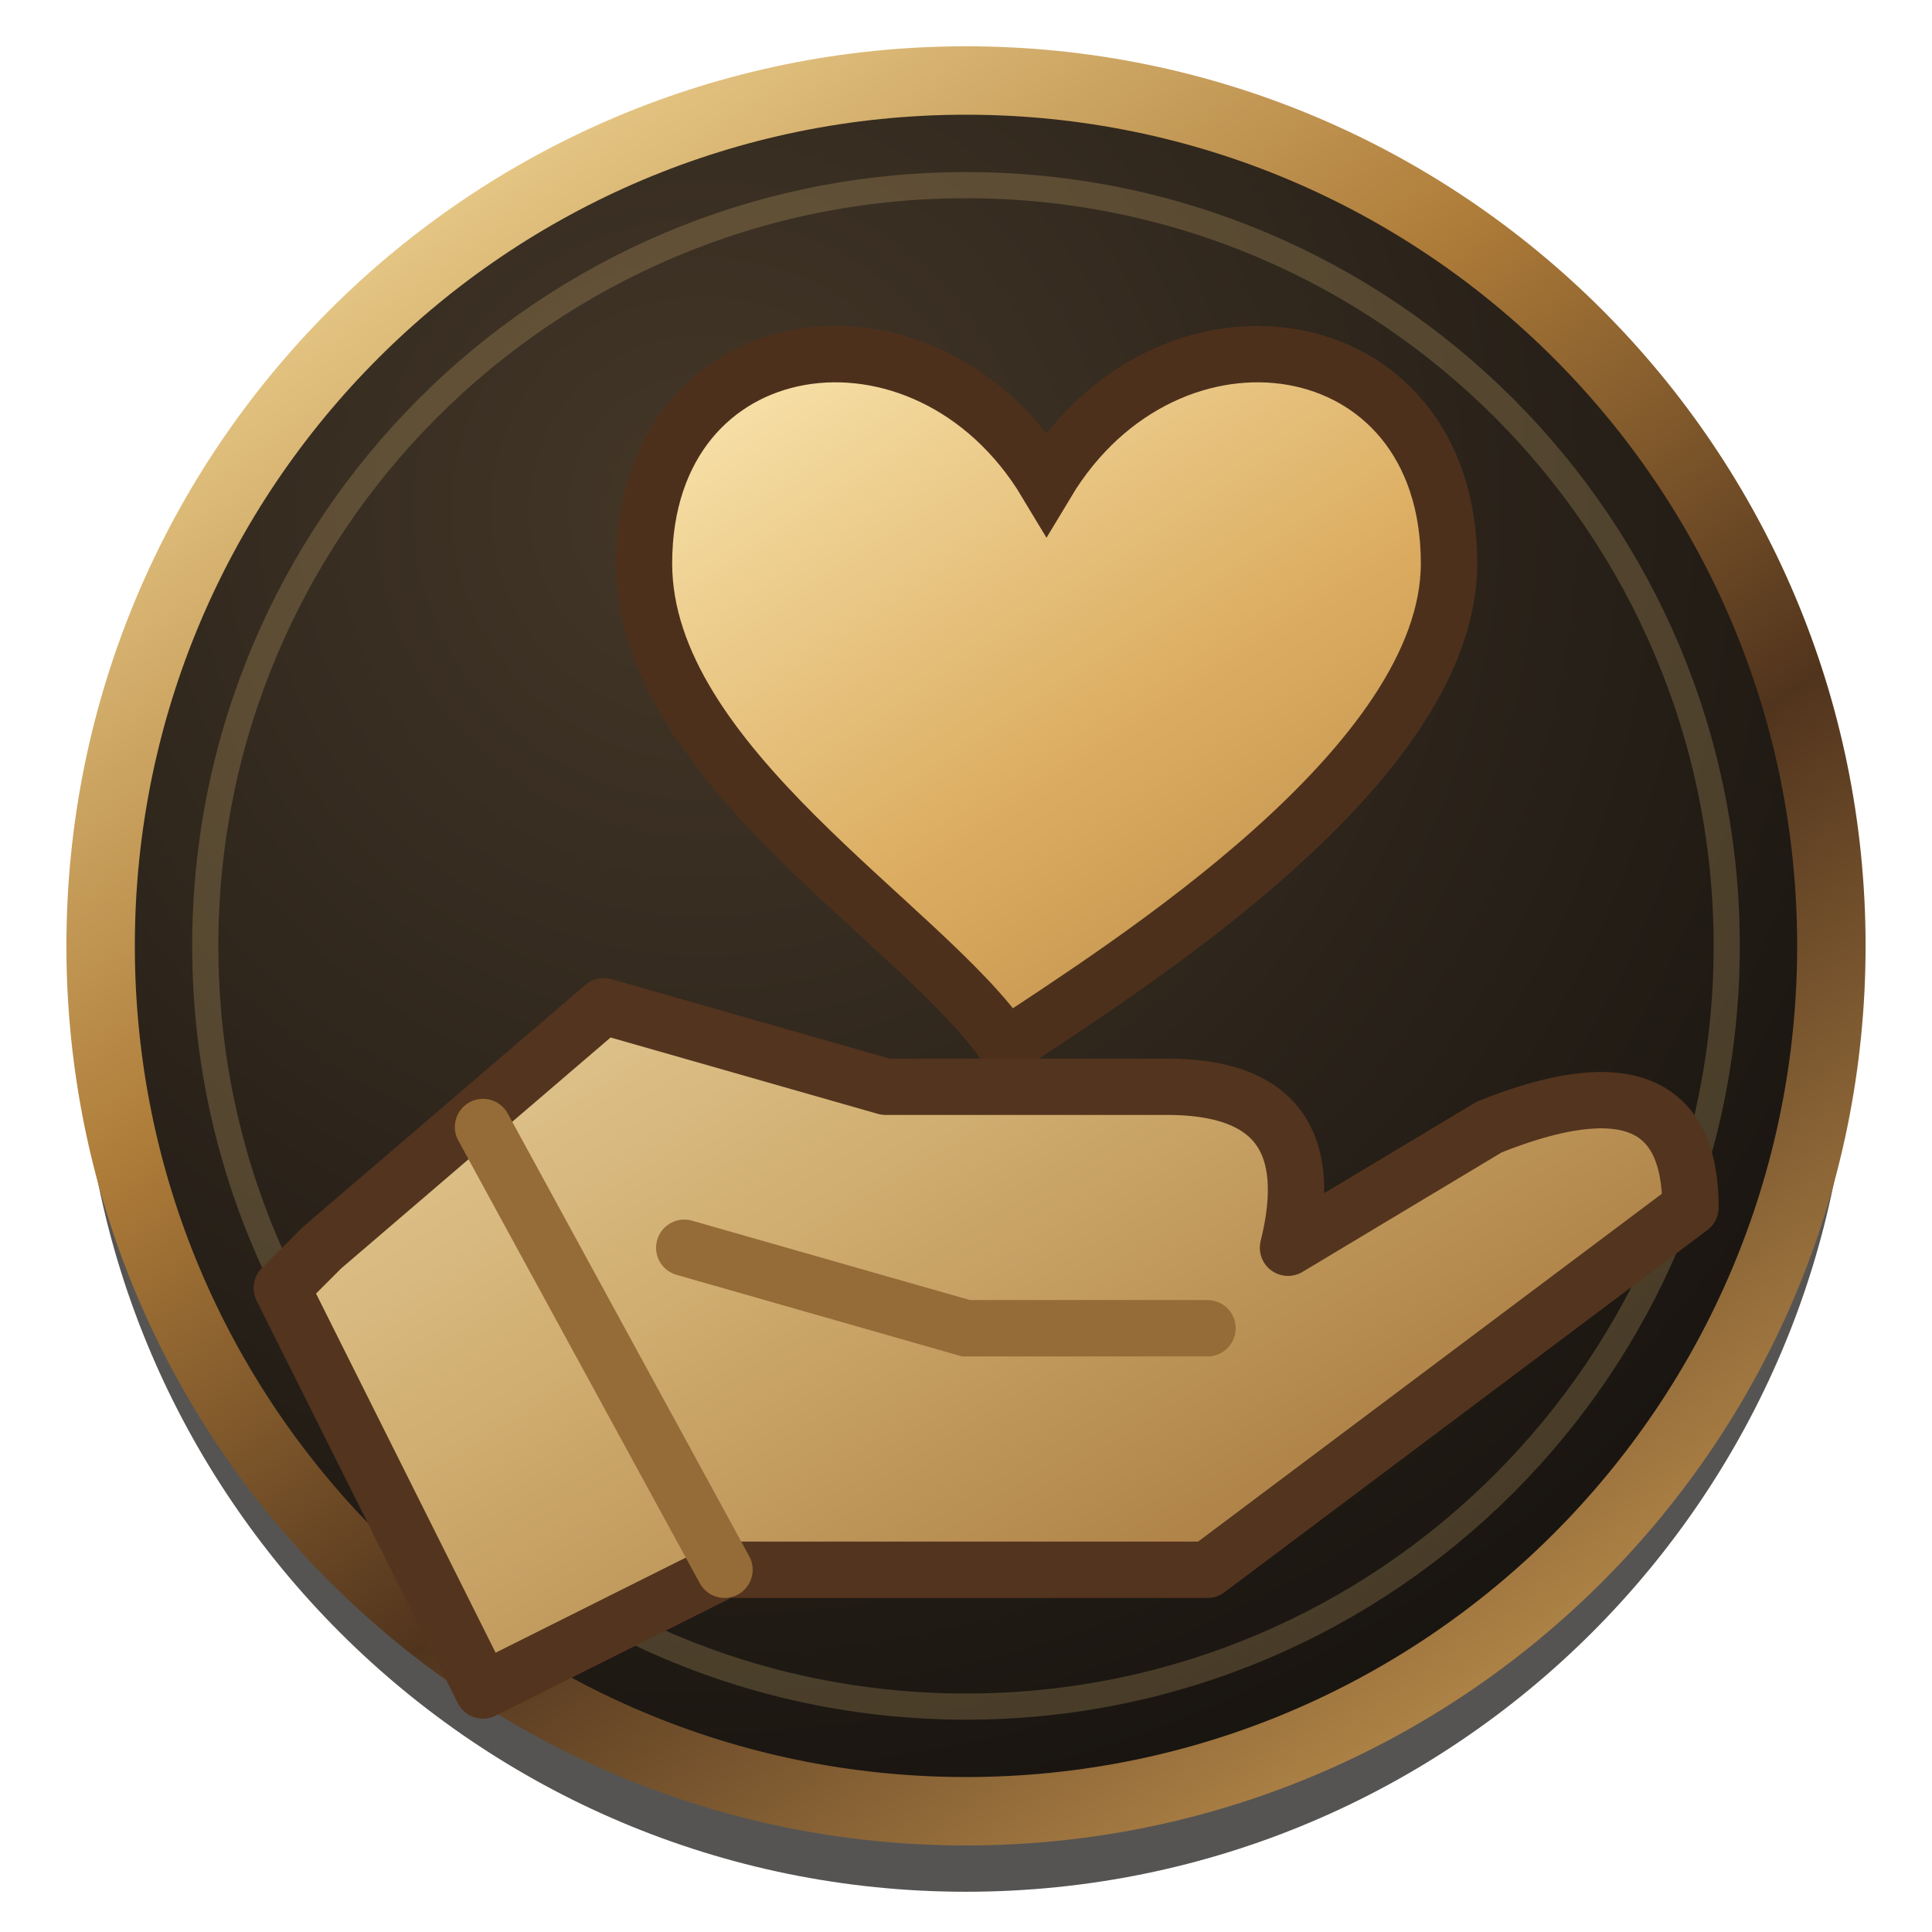
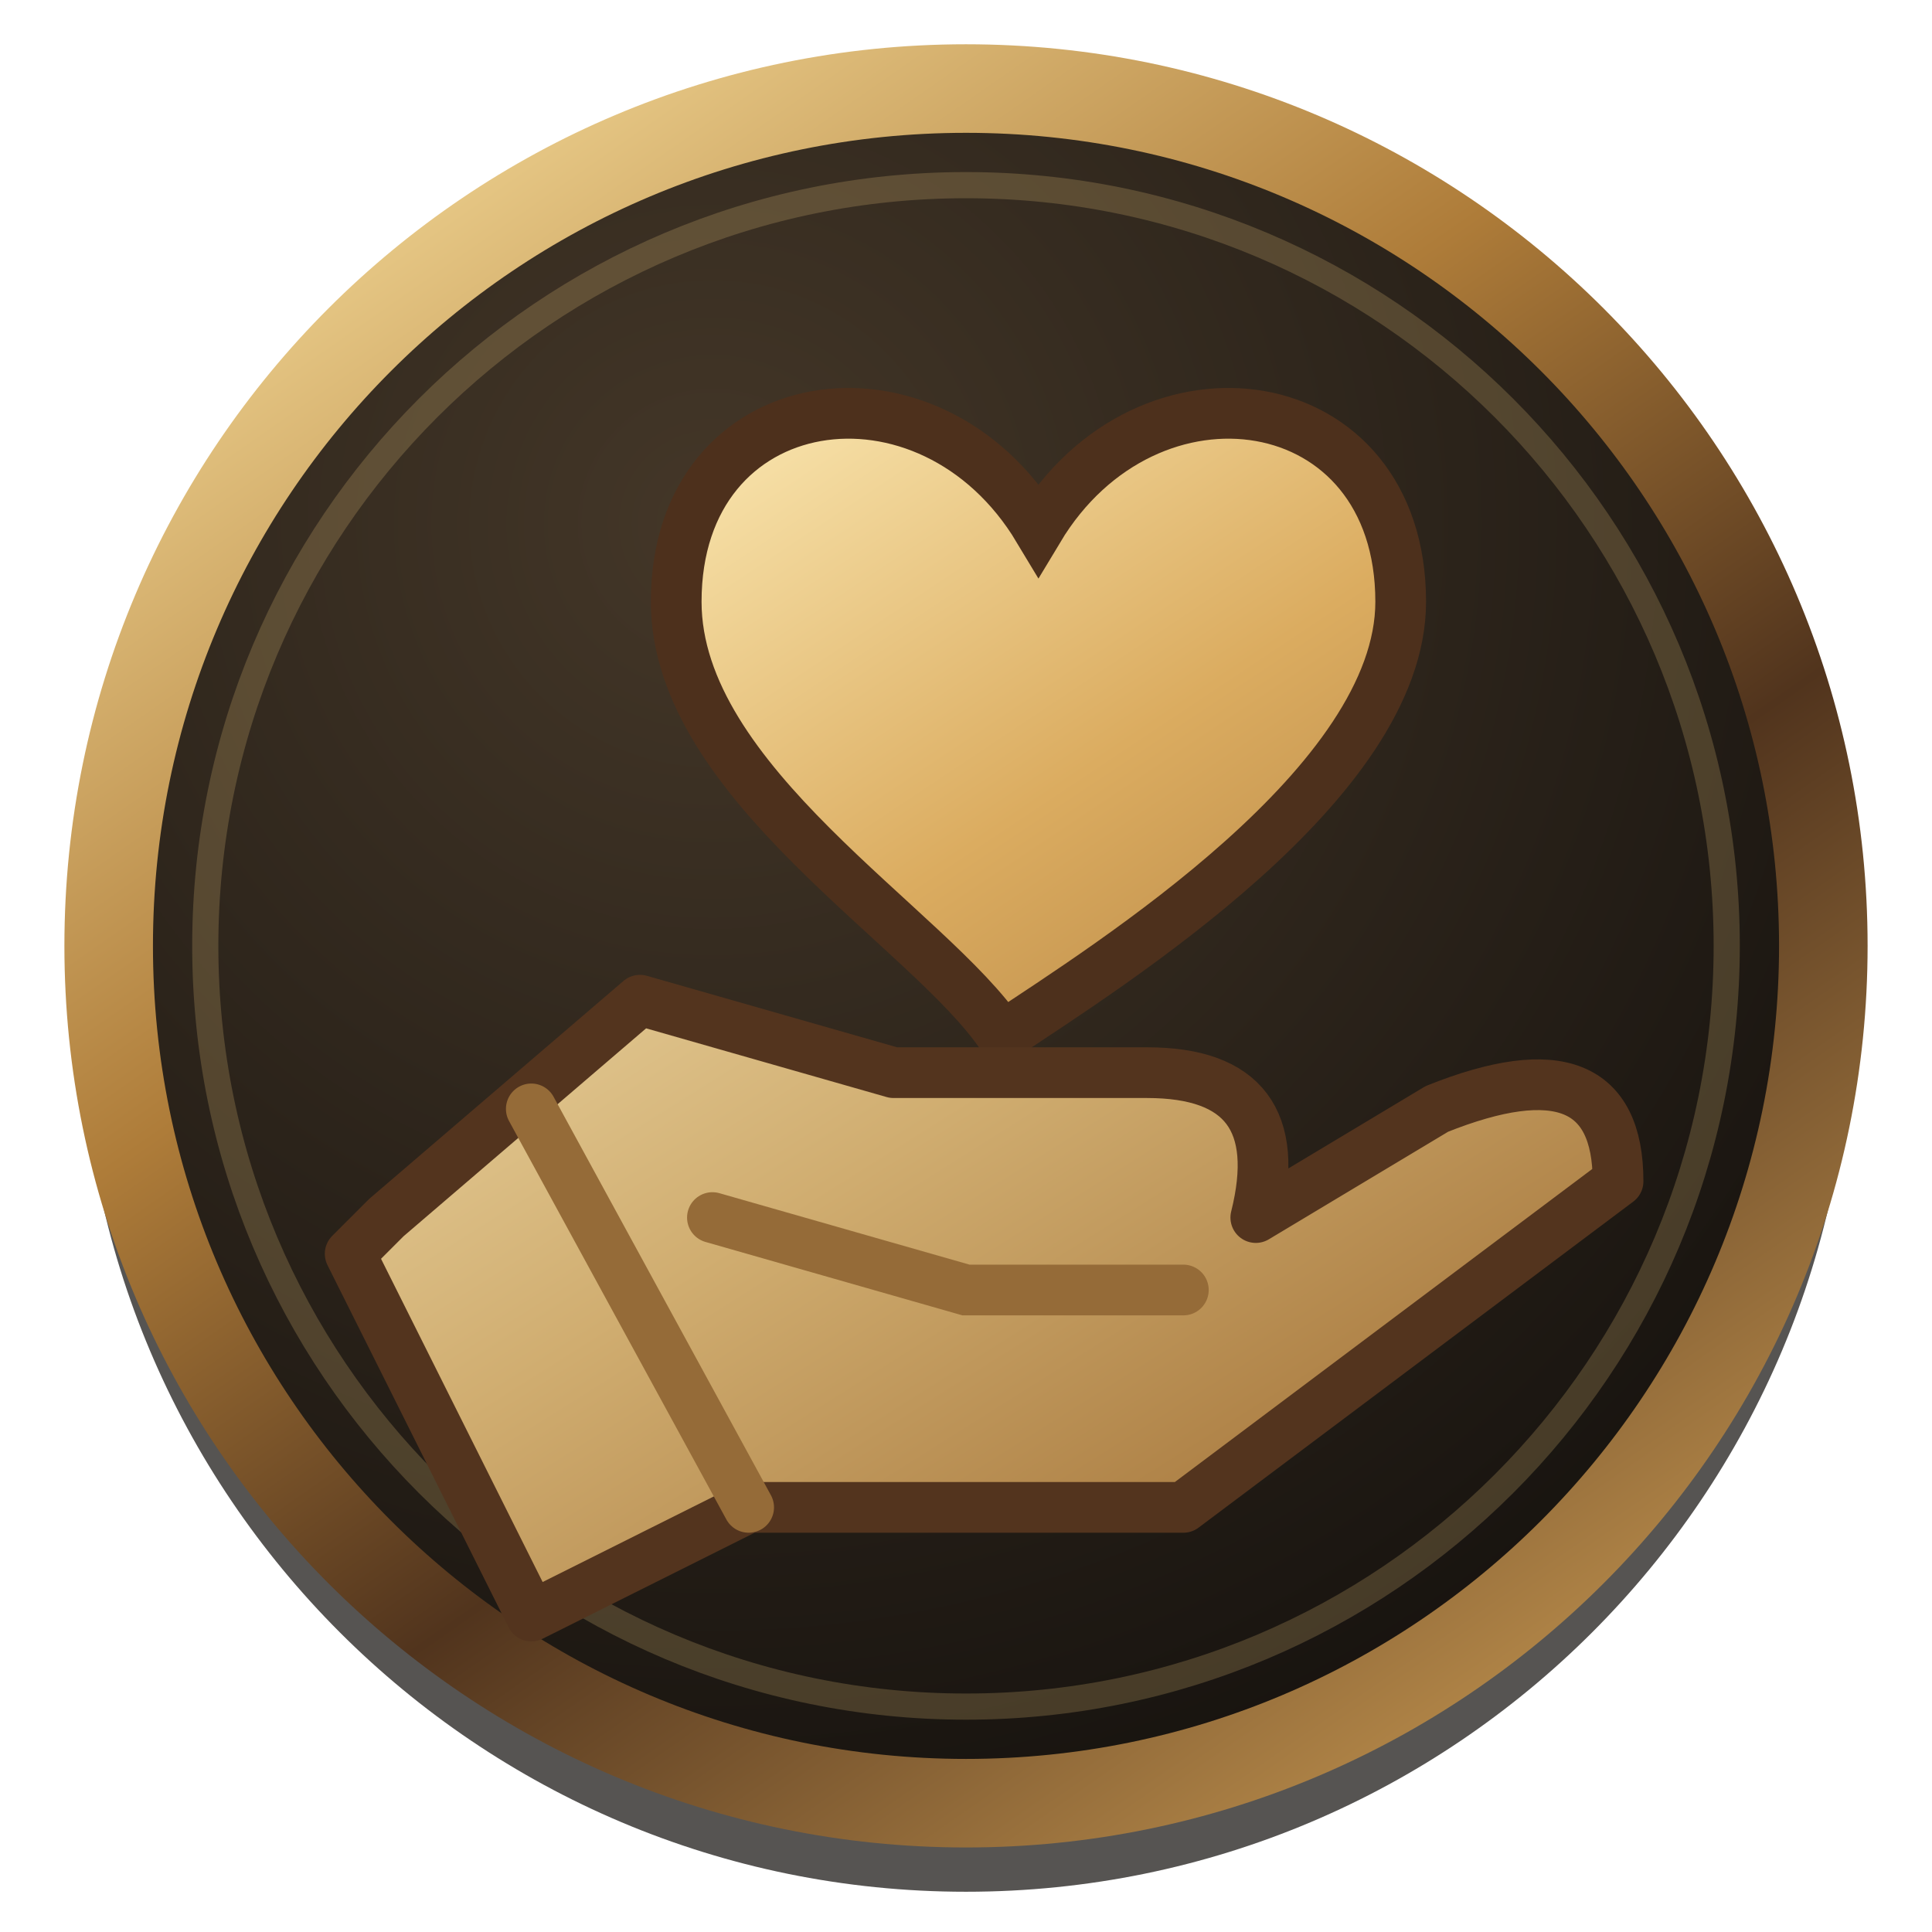
<svg xmlns="http://www.w3.org/2000/svg" viewBox="0 0 48 48" fill="none">
  <defs>
    <linearGradient id="rim" x1="8" y1="3" x2="38" y2="46" gradientUnits="userSpaceOnUse">
      <stop stop-color="#f2d795" />
      <stop offset=".35" stop-color="#ae7c39" />
      <stop offset=".62" stop-color="#51341d" />
      <stop offset="1" stop-color="#c59650" />
    </linearGradient>
    <radialGradient id="well" cx=".35" cy=".25" r=".8">
      <stop stop-color="#443728" />
      <stop offset="1" stop-color="#17130f" />
    </radialGradient>
    <linearGradient id="gold" x1="14" y1="8" x2="34" y2="38" gradientUnits="userSpaceOnUse">
      <stop stop-color="#fff0bd" />
      <stop offset=".45" stop-color="#dbac60" />
      <stop offset="1" stop-color="#98662f" />
    </linearGradient>
    <linearGradient id="paper" x1="13" y1="12" x2="30" y2="39" gradientUnits="userSpaceOnUse">
      <stop stop-color="#f7e7b8" />
      <stop offset=".6" stop-color="#d0ad70" />
      <stop offset="1" stop-color="#ae8146" />
    </linearGradient>
  </defs>
  <circle cx="24" cy="25" r="22" fill="#0f0c09" fill-opacity=".7" />
-   <circle cx="24" cy="23.5" r="21.5" fill="url(#well)" stroke="url(#rim)" stroke-width="1.7" />
+   <circle cx="24" cy="23.5" r="21.3" fill="url(#well)" stroke="url(#rim)" stroke-width="2.2" />
  <circle cx="24" cy="23.5" r="18.9" stroke="#e9c77e" stroke-opacity=".22" stroke-width=".65" />
-   <path d="M25 26C23 23 16 19 16 14c0-6 7-7 10-2 3-5 10-4 10 2 0 5-8 10-11 12Z" fill="url(#gold)" stroke="#4d301c" stroke-width="1.4" />
-   <path d="m8 31 7-6 7 2h7q4 0 3 4l5-3q5-2 5 2L30 39H18l-6 3-5-10z" fill="url(#paper)" stroke="#53341e" stroke-width="1.4" stroke-linejoin="round" />
-   <path d="m17 31 7 2h6m-18-5 6 11" fill="none" stroke="#956b38" stroke-width="1.4" stroke-linecap="round" />
+   <g transform="translate(2.40 2.35) scale(0.9)">
+     <path d="M25 26C23 23 16 19 16 14c0-6 7-7 10-2 3-5 10-4 10 2 0 5-8 10-11 12Z" fill="url(#gold)" stroke="#4d301c" stroke-width="1.4" />
+     <path d="m8 31 7-6 7 2h7q4 0 3 4l5-3q5-2 5 2L30 39H18l-6 3-5-10z" fill="url(#paper)" stroke="#53341e" stroke-width="1.4" stroke-linejoin="round" />
+     <path d="m17 31 7 2h6m-18-5 6 11" fill="none" stroke="#956b38" stroke-width="1.4" stroke-linecap="round" />
+   </g>
</svg>
